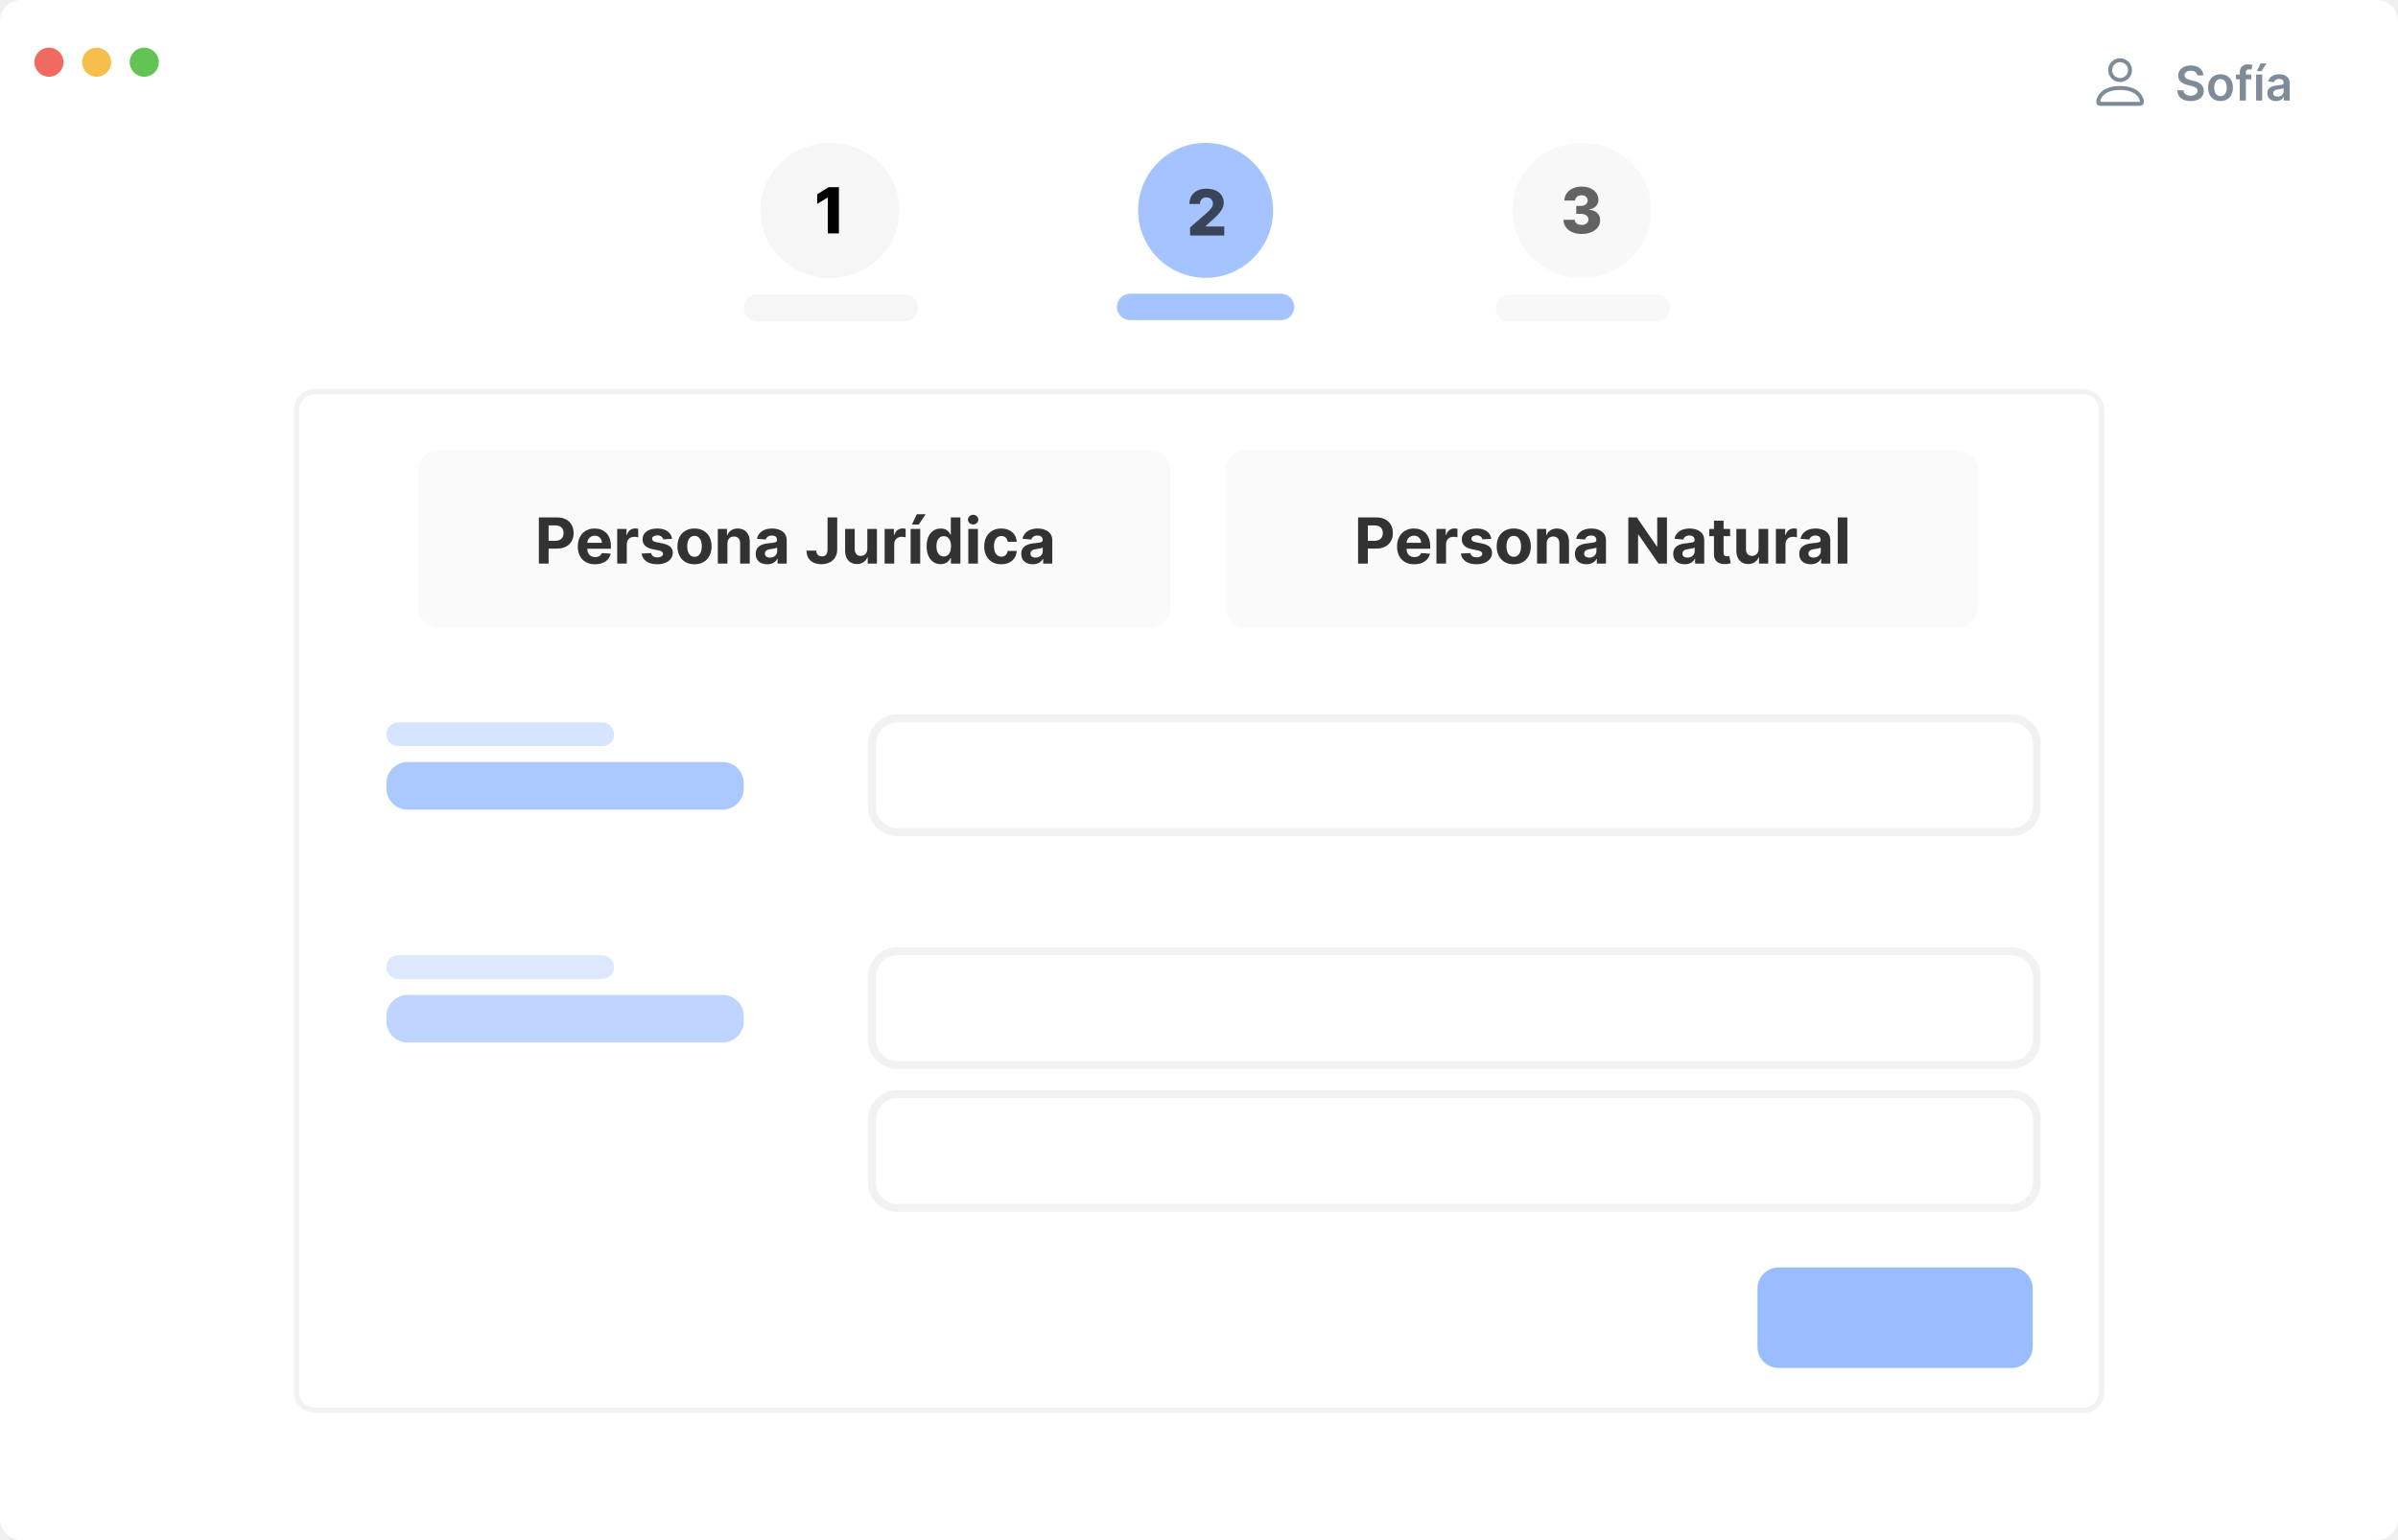
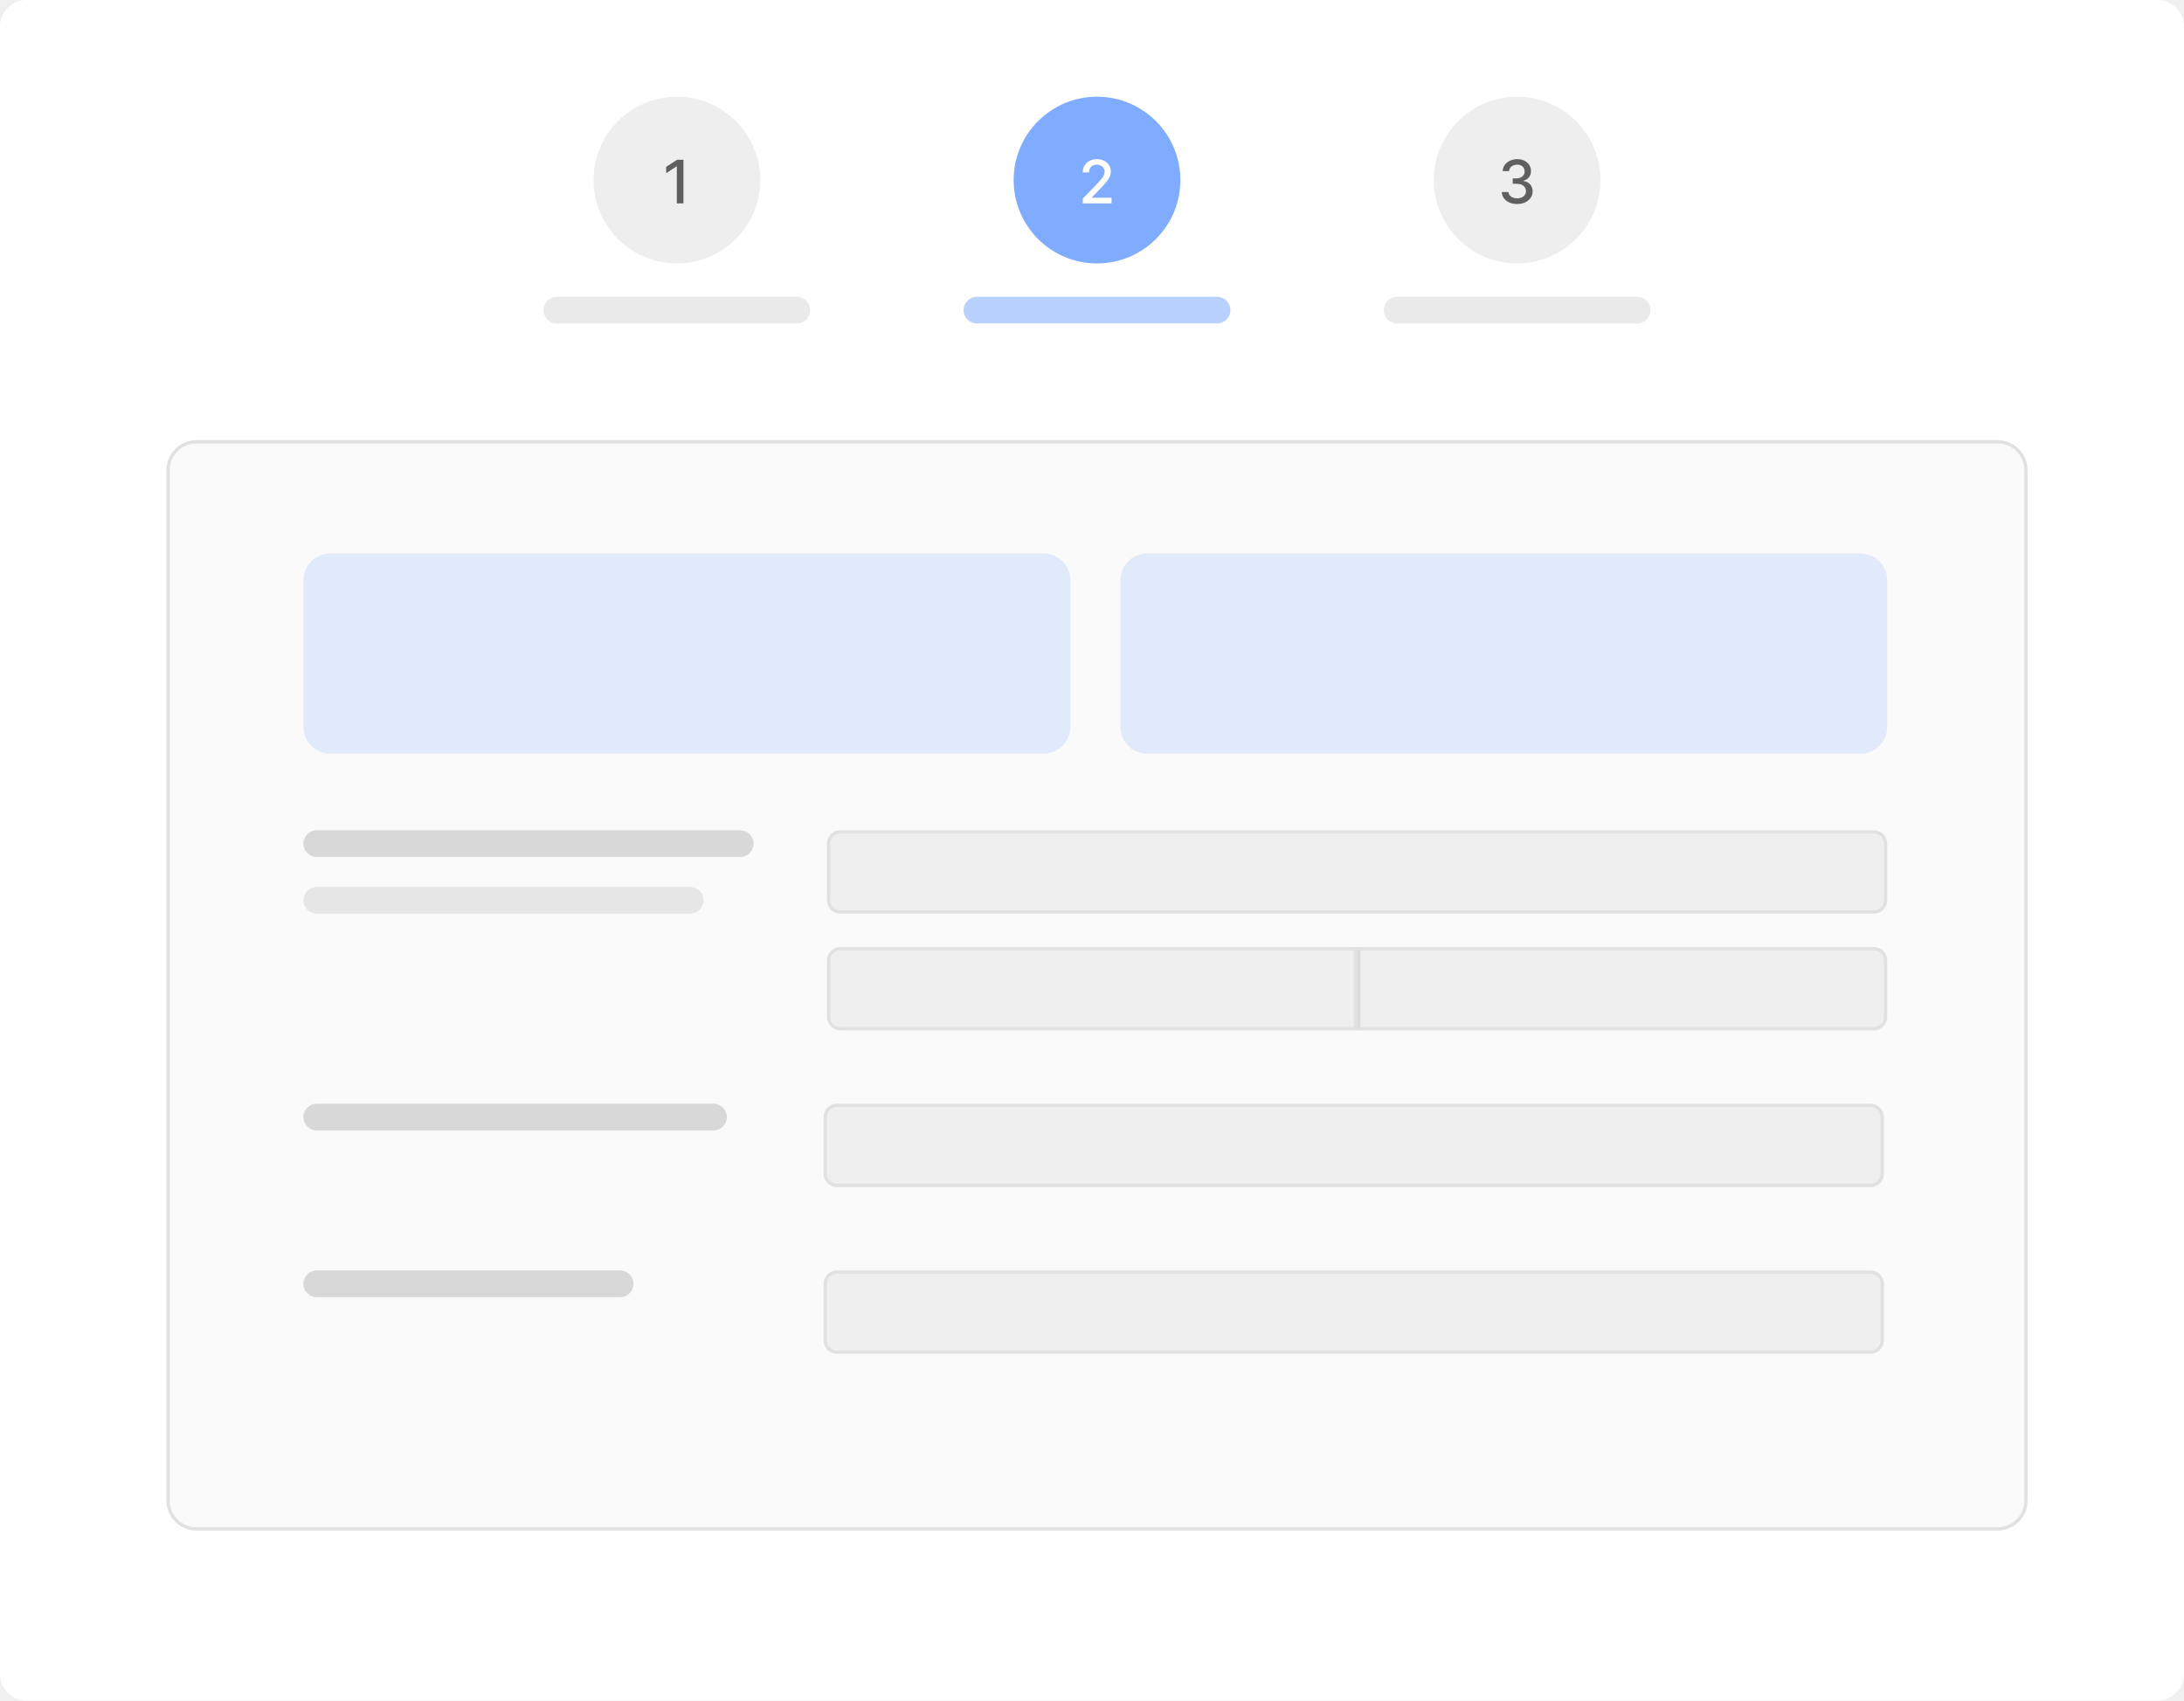
- <svg xmlns="http://www.w3.org/2000/svg" width="906" height="582" viewBox="0 0 906 582" fill="none">
-   <path d="M369.076 354H371.052V350.314H373.14C375.66 350.314 377.013 348.801 377.013 346.702C377.013 344.62 375.676 343.091 373.167 343.091H369.076V354ZM371.052 348.689V344.742H372.863C374.344 344.742 374.999 345.541 374.999 346.702C374.999 347.864 374.344 348.689 372.874 348.689H371.052ZM382.096 354.16C384.493 354.16 386.016 352.471 386.016 349.941C386.016 347.406 384.493 345.712 382.096 345.712C379.699 345.712 378.175 347.406 378.175 349.941C378.175 352.471 379.699 354.16 382.096 354.16ZM382.106 352.615C380.78 352.615 380.13 351.433 380.13 349.936C380.13 348.439 380.78 347.24 382.106 347.24C383.411 347.24 384.061 348.439 384.061 349.936C384.061 351.433 383.411 352.615 382.106 352.615ZM387.653 354H389.581V349.19C389.581 348.151 390.364 347.416 391.424 347.416C391.749 347.416 392.154 347.475 392.319 347.528V345.754C392.143 345.722 391.84 345.701 391.627 345.701C390.689 345.701 389.906 346.234 389.608 347.182H389.523V345.818H387.653V354ZM400.89 354.16C402.946 354.16 404.256 352.94 404.395 351.203H402.552C402.387 352.082 401.753 352.588 400.906 352.588C399.702 352.588 398.924 351.582 398.924 349.909C398.924 348.258 399.718 347.267 400.906 347.267C401.833 347.267 402.403 347.864 402.552 348.652H404.395C404.262 346.878 402.877 345.712 400.879 345.712C398.482 345.712 396.969 347.443 396.969 349.941C396.969 352.418 398.445 354.16 400.89 354.16ZM409.547 354.16C411.944 354.16 413.467 352.471 413.467 349.941C413.467 347.406 411.944 345.712 409.547 345.712C407.15 345.712 405.627 347.406 405.627 349.941C405.627 352.471 407.15 354.16 409.547 354.16ZM409.558 352.615C408.231 352.615 407.581 351.433 407.581 349.936C407.581 348.439 408.231 347.24 409.558 347.24C410.863 347.24 411.513 348.439 411.513 349.936C411.513 351.433 410.863 352.615 409.558 352.615ZM415.189 354H417.086V352.711H417.197C417.501 353.308 418.135 354.144 419.541 354.144C421.469 354.144 422.913 352.615 422.913 349.92C422.913 347.192 421.427 345.712 419.536 345.712C418.092 345.712 417.49 346.58 417.197 347.171H417.118V343.091H415.189V354ZM417.08 349.909C417.08 348.322 417.762 347.294 419.003 347.294C420.287 347.294 420.947 348.386 420.947 349.909C420.947 351.443 420.276 352.562 419.003 352.562C417.773 352.562 417.08 351.496 417.08 349.909ZM424.552 354H426.481V349.19C426.481 348.151 427.264 347.416 428.324 347.416C428.649 347.416 429.053 347.475 429.218 347.528V345.754C429.043 345.722 428.739 345.701 428.526 345.701C427.589 345.701 426.805 346.234 426.507 347.182H426.422V345.818H424.552V354ZM432.693 354.165C433.977 354.165 434.744 353.563 435.095 352.876H435.159V354H437.013V348.524C437.013 346.362 435.25 345.712 433.689 345.712C431.968 345.712 430.647 346.479 430.221 347.97L432.022 348.226C432.213 347.667 432.757 347.187 433.7 347.187C434.594 347.187 435.085 347.645 435.085 348.45V348.482C435.085 349.036 434.504 349.062 433.06 349.217C431.473 349.387 429.955 349.861 429.955 351.704C429.955 353.313 431.132 354.165 432.693 354.165ZM433.194 352.748C432.389 352.748 431.814 352.381 431.814 351.672C431.814 350.932 432.458 350.623 433.321 350.5C433.827 350.431 434.839 350.303 435.09 350.101V351.065C435.09 351.976 434.355 352.748 433.194 352.748ZM438.952 354H440.88V349.19C440.88 348.151 441.663 347.416 442.723 347.416C443.048 347.416 443.453 347.475 443.618 347.528V345.754C443.442 345.722 443.138 345.701 442.925 345.701C441.988 345.701 441.205 346.234 440.907 347.182H440.821V345.818H438.952V354Z" fill="#7E8C9A" />
-   <path d="M0 8C0 3.582 3.582 0 8 0H898C902.418 0 906 3.582 906 8V574C906 578.418 902.418 582 898 582H8C3.582 582 0 578.418 0 574V8Z" fill="white" />
-   <rect x="112" y="148" width="682" height="385" rx="7" fill="white" fill-opacity="0.4" stroke="#F2F2F2" stroke-width="2" />
-   <path d="M664 487C664 482.582 667.582 479 672 479H760C764.418 479 768 482.582 768 487V509C768 513.418 764.418 517 760 517H672C667.582 517 664 513.418 664 509V487Z" fill="#80ACFF" fill-opacity="0.8" />
-   <circle cx="54.5" cy="23.5" r="5.5" fill="#61C453" />
-   <circle cx="36.5" cy="23.5" r="5.5" fill="#F6BE4B" />
-   <circle cx="18.5" cy="23.5" r="5.5" fill="#EF6A5F" />
-   <path d="M830.178 28.508H832.46C832.415 26.296 830.53 24.73 827.743 24.73C824.994 24.73 822.929 26.277 822.936 28.591C822.936 30.47 824.272 31.55 826.426 32.106L827.915 32.49C829.328 32.848 830.261 33.289 830.267 34.305C830.261 35.424 829.2 36.172 827.653 36.172C826.17 36.172 825.02 35.507 824.924 34.133H822.591C822.687 36.734 824.623 38.198 827.672 38.198C830.811 38.198 832.633 36.632 832.639 34.325C832.633 32.055 830.76 31.02 828.791 30.553L827.564 30.246C826.49 29.991 825.326 29.537 825.339 28.444C825.346 27.459 826.228 26.737 827.711 26.737C829.123 26.737 830.057 27.396 830.178 28.508ZM838.934 38.192C841.81 38.192 843.638 36.166 843.638 33.129C843.638 30.087 841.81 28.054 838.934 28.054C836.057 28.054 834.229 30.087 834.229 33.129C834.229 36.166 836.057 38.192 838.934 38.192ZM838.946 36.338C837.355 36.338 836.575 34.919 836.575 33.123C836.575 31.327 837.355 29.889 838.946 29.889C840.512 29.889 841.292 31.327 841.292 33.123C841.292 34.919 840.512 36.338 838.946 36.338ZM850.575 28.182H848.536V27.408C848.536 26.641 848.856 26.213 849.718 26.213C850.083 26.213 850.39 26.296 850.581 26.354L851.048 24.564C850.748 24.462 850.089 24.296 849.29 24.296C847.584 24.296 846.222 25.273 846.222 27.255V28.182H844.771V29.972H846.222V38H848.536V29.972H850.575V28.182ZM852.387 38H854.701V28.182H852.387V38ZM852.662 26.891H854.394L856.357 23.97H854.094L852.662 26.891ZM859.906 38.198C861.446 38.198 862.367 37.476 862.789 36.651H862.865V38H865.09V31.429C865.09 28.834 862.974 28.054 861.101 28.054C859.036 28.054 857.451 28.974 856.94 30.764L859.1 31.071C859.331 30.4 859.983 29.825 861.114 29.825C862.188 29.825 862.776 30.374 862.776 31.34V31.378C862.776 32.043 862.079 32.075 860.347 32.26C858.442 32.465 856.62 33.033 856.62 35.245C856.62 37.175 858.033 38.198 859.906 38.198ZM860.507 36.498C859.541 36.498 858.851 36.057 858.851 35.207C858.851 34.318 859.625 33.947 860.66 33.8C861.267 33.717 862.482 33.564 862.782 33.321V34.478C862.782 35.571 861.9 36.498 860.507 36.498Z" fill="#7E8C9A" />
-   <path d="M801 31C802.193 31 803.338 30.526 804.182 29.682C805.026 28.838 805.5 27.694 805.5 26.5C805.5 25.306 805.026 24.162 804.182 23.318C803.338 22.474 802.193 22 801 22C799.807 22 798.662 22.474 797.818 23.318C796.974 24.162 796.5 25.306 796.5 26.5C796.5 27.694 796.974 28.838 797.818 29.682C798.662 30.526 799.807 31 801 31V31ZM804 26.5C804 27.296 803.684 28.059 803.121 28.621C802.559 29.184 801.796 29.5 801 29.5C800.204 29.5 799.441 29.184 798.879 28.621C798.316 28.059 798 27.296 798 26.5C798 25.704 798.316 24.941 798.879 24.379C799.441 23.816 800.204 23.5 801 23.5C801.796 23.5 802.559 23.816 803.121 24.379C803.684 24.941 804 25.704 804 26.5V26.5ZM810 38.5C810 40 808.5 40 808.5 40H793.5C793.5 40 792 40 792 38.5C792 37 793.5 32.5 801 32.5C808.5 32.5 810 37 810 38.5ZM808.5 38.494C808.498 38.125 808.269 37.015 807.252 35.998C806.274 35.02 804.434 34 801 34C797.565 34 795.726 35.02 794.748 35.998C793.731 37.015 793.503 38.125 793.5 38.494H808.5Z" fill="#7E8C9A" />
-   <ellipse cx="313.567" cy="79.504" rx="26.289" ry="25.505" fill="#F2F2F2" fill-opacity="0.7" />
-   <rect x="281" y="111.287" width="65.919" height="10.202" rx="5.101" fill="#F2F2F2" fill-opacity="0.7" />
-   <path d="M316.96 70.747H313.048L308.744 73.423V77.071L312.648 74.685H312.75V88.202H316.96V70.747Z" fill="black" />
-   <ellipse cx="597.648" cy="79.504" rx="26.289" ry="25.505" fill="#F2F2F2" fill-opacity="0.5" />
-   <rect x="565.081" y="111.287" width="65.919" height="10.202" rx="5.101" fill="#F2F2F2" fill-opacity="0.5" />
-   <path d="M597.57 88.44C601.661 88.44 604.568 86.276 604.559 83.242C604.568 81.094 603.161 79.56 600.468 79.244V79.108C602.488 78.818 603.92 77.463 603.911 75.503C603.92 72.656 601.346 70.509 597.604 70.509C593.837 70.509 591.093 72.69 591.059 75.793H595.09C595.124 74.6 596.198 73.798 597.604 73.798C598.943 73.798 599.854 74.608 599.846 75.776C599.854 76.986 598.781 77.821 597.229 77.821H595.533V80.821H597.229C598.994 80.821 600.144 81.69 600.127 82.918C600.144 84.153 599.087 85.014 597.587 85.014C596.096 85.014 594.997 84.222 594.954 83.071H590.71C590.744 86.225 593.582 88.44 597.57 88.44Z" fill="black" fill-opacity="0.6" />
-   <circle cx="455.5" cy="79.5" r="25.5" fill="#80ACFF" fill-opacity="0.7" />
-   <rect x="422" y="111" width="67" height="10" rx="5" fill="#80ACFF" fill-opacity="0.7" />
-   <path d="M449.635 89H462.555V85.599H455.481V85.489L457.569 83.562C461.353 80.264 462.342 78.585 462.342 76.582C462.342 73.438 459.777 71.307 455.814 71.307C451.953 71.307 449.37 73.531 449.379 77.085H453.376C453.376 75.508 454.348 74.597 455.797 74.597C457.22 74.597 458.251 75.474 458.251 76.915C458.251 78.219 457.433 79.105 456.001 80.392L449.635 85.966V89Z" fill="black" fill-opacity="0.65" />
-   <rect x="158" y="170" width="284.305" height="67.299" rx="8" fill="#F2F2F2" fill-opacity="0.4" />
-   <rect x="146" y="288" width="135" height="18" rx="8" fill="#80ACFF" fill-opacity="0.65" />
-   <path d="M146 277.5C146 275.015 148.015 273 150.5 273H227.5C229.985 273 232 275.015 232 277.5V277.5C232 279.985 229.985 282 227.5 282H150.5C148.015 282 146 279.985 146 277.5V277.5Z" fill="#CCDEFF" fill-opacity="0.8" />
-   <rect x="146" y="376" width="135" height="18" rx="8" fill="#80ACFF" fill-opacity="0.5" />
-   <path d="M146 365.5C146 363.015 148.015 361 150.5 361H227.5C229.985 361 232 363.015 232 365.5V365.5C232 367.985 229.985 370 227.5 370H150.5C148.015 370 146 367.985 146 365.5V365.5Z" fill="#CCDEFF" fill-opacity="0.7" />
-   <g style="mix-blend-mode:darken" filter="url(#filter0_b_13_744)">
-     <rect x="463" y="170" width="284.305" height="67.299" rx="8" fill="#F2F2F2" fill-opacity="0.4" />
-   </g>
-   <rect x="329.5" y="271.5" width="440" height="43" rx="9.5" fill="white" fill-opacity="0.4" stroke="#F2F2F2" stroke-width="3" />
-   <rect x="329.5" y="359.5" width="440" height="43" rx="9.5" fill="white" fill-opacity="0.4" stroke="#F2F2F2" stroke-width="3" />
-   <rect x="329.5" y="413.5" width="440" height="43" rx="9.5" fill="white" fill-opacity="0.4" stroke="#F2F2F2" stroke-width="3" />
-   <path d="M203.58 213H207.27V207.341H210.372C214.386 207.341 216.722 204.946 216.722 201.46C216.722 197.991 214.429 195.545 210.466 195.545H203.58V213ZM207.27 204.384V198.562H209.759C211.889 198.562 212.92 199.722 212.92 201.46C212.92 203.19 211.889 204.384 209.776 204.384H207.27ZM224.805 213.256C228.044 213.256 230.226 211.679 230.737 209.25L227.379 209.028C227.013 210.026 226.075 210.545 224.865 210.545C223.05 210.545 221.899 209.344 221.899 207.392V207.384H230.814V206.386C230.814 201.938 228.121 199.739 224.661 199.739C220.808 199.739 218.311 202.474 218.311 206.514C218.311 210.665 220.774 213.256 224.805 213.256ZM221.899 205.134C221.976 203.642 223.109 202.449 224.72 202.449C226.297 202.449 227.388 203.574 227.396 205.134H221.899ZM233.183 213H236.814V205.594C236.814 203.983 237.99 202.875 239.592 202.875C240.095 202.875 240.786 202.96 241.126 203.071V199.849C240.803 199.773 240.351 199.722 239.984 199.722C238.518 199.722 237.317 200.574 236.839 202.193H236.703V199.909H233.183V213ZM253.896 203.642C253.572 201.23 251.629 199.739 248.322 199.739C244.972 199.739 242.765 201.29 242.773 203.812C242.765 205.773 244.001 207.043 246.558 207.554L248.825 208.006C249.967 208.236 250.487 208.653 250.504 209.31C250.487 210.085 249.643 210.639 248.373 210.639C247.077 210.639 246.217 210.085 245.995 209.02L242.424 209.207C242.765 211.713 244.896 213.256 248.364 213.256C251.756 213.256 254.185 211.526 254.194 208.943C254.185 207.051 252.95 205.918 250.41 205.398L248.04 204.92C246.822 204.656 246.37 204.239 246.379 203.608C246.37 202.824 247.256 202.312 248.381 202.312C249.643 202.312 250.393 203.003 250.572 203.847L253.896 203.642ZM262.395 213.256C266.366 213.256 268.838 210.537 268.838 206.506C268.838 202.449 266.366 199.739 262.395 199.739C258.423 199.739 255.952 202.449 255.952 206.506C255.952 210.537 258.423 213.256 262.395 213.256ZM262.412 210.443C260.58 210.443 259.642 208.764 259.642 206.48C259.642 204.196 260.58 202.509 262.412 202.509C264.21 202.509 265.148 204.196 265.148 206.48C265.148 208.764 264.21 210.443 262.412 210.443ZM274.83 205.432C274.838 203.744 275.844 202.756 277.31 202.756C278.767 202.756 279.645 203.71 279.636 205.312V213H283.267V204.665C283.267 201.614 281.477 199.739 278.75 199.739C276.807 199.739 275.401 200.693 274.812 202.219H274.659V199.909H271.199V213H274.83V205.432ZM289.862 213.247C291.796 213.247 293.049 212.403 293.688 211.185H293.79V213H297.234V204.17C297.234 201.051 294.592 199.739 291.677 199.739C288.54 199.739 286.478 201.239 285.975 203.625L289.333 203.898C289.58 203.028 290.356 202.389 291.66 202.389C292.896 202.389 293.603 203.011 293.603 204.085V204.136C293.603 204.98 292.708 205.091 290.433 205.312C287.842 205.551 285.515 206.42 285.515 209.344C285.515 211.935 287.364 213.247 289.862 213.247ZM290.901 210.741C289.785 210.741 288.984 210.222 288.984 209.224C288.984 208.202 289.827 207.699 291.106 207.52C291.898 207.409 293.194 207.222 293.629 206.932V208.321C293.629 209.693 292.495 210.741 290.901 210.741ZM312.662 195.545V207.716C312.653 209.395 311.903 210.281 310.54 210.281C309.253 210.281 308.418 209.48 308.392 208.091H304.719C304.702 211.577 307.19 213.239 310.352 213.239C313.889 213.239 316.301 211.099 316.31 207.716V195.545H312.662ZM327.688 207.426C327.696 209.182 326.494 210.102 325.19 210.102C323.818 210.102 322.932 209.139 322.923 207.597V199.909H319.293V208.244C319.301 211.304 321.091 213.17 323.724 213.17C325.693 213.17 327.108 212.156 327.696 210.622H327.832V213H331.318V199.909H327.688V207.426ZM334.222 213H337.853V205.594C337.853 203.983 339.029 202.875 340.631 202.875C341.134 202.875 341.825 202.96 342.165 203.071V199.849C341.842 199.773 341.39 199.722 341.023 199.722C339.558 199.722 338.356 200.574 337.879 202.193H337.742V199.909H334.222V213ZM344.043 213H347.673V199.909H344.043V213ZM344.562 198.222H347.128L349.727 194.344H346.369L344.562 198.222ZM355.406 213.213C357.519 213.213 358.619 211.994 359.121 210.903H359.275V213H362.854V195.545H359.232V202.108H359.121C358.636 201.043 357.587 199.739 355.397 199.739C352.525 199.739 350.096 201.972 350.096 206.472C350.096 210.852 352.423 213.213 355.406 213.213ZM356.556 210.324C354.775 210.324 353.803 208.739 353.803 206.455C353.803 204.188 354.758 202.628 356.556 202.628C358.32 202.628 359.309 204.119 359.309 206.455C359.309 208.79 358.303 210.324 356.556 210.324ZM365.839 213H369.47V199.909H365.839V213ZM367.663 198.222C368.746 198.222 369.632 197.395 369.632 196.381C369.632 195.375 368.746 194.548 367.663 194.548C366.589 194.548 365.703 195.375 365.703 196.381C365.703 197.395 366.589 198.222 367.663 198.222ZM378.293 213.256C381.779 213.256 383.969 211.21 384.14 208.202H380.714C380.501 209.599 379.58 210.384 378.336 210.384C376.64 210.384 375.54 208.96 375.54 206.455C375.54 203.983 376.648 202.568 378.336 202.568C379.665 202.568 380.518 203.446 380.714 204.75H384.14C383.987 201.724 381.694 199.739 378.276 199.739C374.305 199.739 371.85 202.491 371.85 206.506C371.85 210.486 374.262 213.256 378.293 213.256ZM390.197 213.247C392.132 213.247 393.385 212.403 394.024 211.185H394.126V213H397.57V204.17C397.57 201.051 394.928 199.739 392.013 199.739C388.876 199.739 386.814 201.239 386.311 203.625L389.669 203.898C389.916 203.028 390.692 202.389 391.996 202.389C393.232 202.389 393.939 203.011 393.939 204.085V204.136C393.939 204.98 393.044 205.091 390.768 205.312C388.178 205.551 385.851 206.42 385.851 209.344C385.851 211.935 387.7 213.247 390.197 213.247ZM391.237 210.741C390.121 210.741 389.32 210.222 389.32 209.224C389.32 208.202 390.163 207.699 391.442 207.52C392.234 207.409 393.53 207.222 393.964 206.932V208.321C393.964 209.693 392.831 210.741 391.237 210.741Z" fill="black" fill-opacity="0.8" />
-   <path d="M513.103 213H516.793V207.341H519.896C523.91 207.341 526.245 204.946 526.245 201.46C526.245 197.991 523.952 195.545 519.989 195.545H513.103V213ZM516.793 204.384V198.562H519.282C521.413 198.562 522.444 199.722 522.444 201.46C522.444 203.19 521.413 204.384 519.299 204.384H516.793ZM534.329 213.256C537.567 213.256 539.749 211.679 540.261 209.25L536.903 209.028C536.536 210.026 535.599 210.545 534.388 210.545C532.573 210.545 531.423 209.344 531.423 207.392V207.384H540.337V206.386C540.337 201.938 537.644 199.739 534.184 199.739C530.332 199.739 527.835 202.474 527.835 206.514C527.835 210.665 530.298 213.256 534.329 213.256ZM531.423 205.134C531.499 203.642 532.633 202.449 534.244 202.449C535.82 202.449 536.911 203.574 536.92 205.134H531.423ZM542.707 213H546.337V205.594C546.337 203.983 547.513 202.875 549.116 202.875C549.619 202.875 550.309 202.96 550.65 203.071V199.849C550.326 199.773 549.874 199.722 549.508 199.722C548.042 199.722 546.84 200.574 546.363 202.193H546.227V199.909H542.707V213ZM563.419 203.642C563.095 201.23 561.152 199.739 557.845 199.739C554.496 199.739 552.288 201.29 552.297 203.812C552.288 205.773 553.524 207.043 556.081 207.554L558.348 208.006C559.49 208.236 560.01 208.653 560.027 209.31C560.01 210.085 559.166 210.639 557.896 210.639C556.601 210.639 555.74 210.085 555.518 209.02L551.947 209.207C552.288 211.713 554.419 213.256 557.888 213.256C561.28 213.256 563.709 211.526 563.717 208.943C563.709 207.051 562.473 205.918 559.933 205.398L557.564 204.92C556.345 204.656 555.893 204.239 555.902 203.608C555.893 202.824 556.78 202.312 557.905 202.312C559.166 202.312 559.916 203.003 560.095 203.847L563.419 203.642ZM571.918 213.256C575.89 213.256 578.362 210.537 578.362 206.506C578.362 202.449 575.89 199.739 571.918 199.739C567.947 199.739 565.475 202.449 565.475 206.506C565.475 210.537 567.947 213.256 571.918 213.256ZM571.935 210.443C570.103 210.443 569.165 208.764 569.165 206.48C569.165 204.196 570.103 202.509 571.935 202.509C573.734 202.509 574.671 204.196 574.671 206.48C574.671 208.764 573.734 210.443 571.935 210.443ZM584.353 205.432C584.362 203.744 585.367 202.756 586.833 202.756C588.29 202.756 589.168 203.71 589.16 205.312V213H592.79V204.665C592.79 201.614 591.001 199.739 588.273 199.739C586.33 199.739 584.924 200.693 584.336 202.219H584.183V199.909H580.722V213H584.353V205.432ZM599.385 213.247C601.32 213.247 602.572 212.403 603.212 211.185H603.314V213H606.757V204.17C606.757 201.051 604.115 199.739 601.2 199.739C598.064 199.739 596.001 201.239 595.499 203.625L598.857 203.898C599.104 203.028 599.879 202.389 601.183 202.389C602.419 202.389 603.126 203.011 603.126 204.085V204.136C603.126 204.98 602.232 205.091 599.956 205.312C597.365 205.551 595.038 206.42 595.038 209.344C595.038 211.935 596.888 213.247 599.385 213.247ZM600.425 210.741C599.308 210.741 598.507 210.222 598.507 209.224C598.507 208.202 599.351 207.699 600.629 207.52C601.422 207.409 602.717 207.222 603.152 206.932V208.321C603.152 209.693 602.018 210.741 600.425 210.741ZM629.796 195.545H626.123V206.523H625.969L618.435 195.545H615.197V213H618.887V202.014H619.015L626.609 213H629.796V195.545ZM636.51 213.247C638.445 213.247 639.697 212.403 640.337 211.185H640.439V213H643.882V204.17C643.882 201.051 641.24 199.739 638.325 199.739C635.189 199.739 633.126 201.239 632.624 203.625L635.982 203.898C636.229 203.028 637.004 202.389 638.308 202.389C639.544 202.389 640.251 203.011 640.251 204.085V204.136C640.251 204.98 639.357 205.091 637.081 205.312C634.49 205.551 632.163 206.42 632.163 209.344C632.163 211.935 634.013 213.247 636.51 213.247ZM637.55 210.741C636.433 210.741 635.632 210.222 635.632 209.224C635.632 208.202 636.476 207.699 637.754 207.52C638.547 207.409 639.842 207.222 640.277 206.932V208.321C640.277 209.693 639.143 210.741 637.55 210.741ZM653.662 199.909H651.199V196.773H647.568V199.909H645.778V202.636H647.568V209.455C647.551 212.02 649.298 213.29 651.932 213.179C652.869 213.145 653.534 212.957 653.901 212.838L653.33 210.136C653.151 210.17 652.767 210.256 652.426 210.256C651.702 210.256 651.199 209.983 651.199 208.977V202.636H653.662V199.909ZM664.422 207.426C664.43 209.182 663.229 210.102 661.925 210.102C660.553 210.102 659.666 209.139 659.658 207.597V199.909H656.027V208.244C656.036 211.304 657.825 213.17 660.459 213.17C662.428 213.17 663.842 212.156 664.43 210.622H664.567V213H668.053V199.909H664.422V207.426ZM670.957 213H674.587V205.594C674.587 203.983 675.763 202.875 677.366 202.875C677.869 202.875 678.559 202.96 678.9 203.071V199.849C678.576 199.773 678.124 199.722 677.758 199.722C676.292 199.722 675.09 200.574 674.613 202.193H674.477V199.909H670.957V213ZM684.135 213.247C686.07 213.247 687.322 212.403 687.962 211.185H688.064V213H691.507V204.17C691.507 201.051 688.865 199.739 685.95 199.739C682.814 199.739 680.751 201.239 680.249 203.625L683.607 203.898C683.854 203.028 684.629 202.389 685.933 202.389C687.169 202.389 687.876 203.011 687.876 204.085V204.136C687.876 204.98 686.982 205.091 684.706 205.312C682.115 205.551 679.788 206.42 679.788 209.344C679.788 211.935 681.638 213.247 684.135 213.247ZM685.175 210.741C684.058 210.741 683.257 210.222 683.257 209.224C683.257 208.202 684.101 207.699 685.379 207.52C686.172 207.409 687.467 207.222 687.902 206.932V208.321C687.902 209.693 686.768 210.741 685.175 210.741ZM697.955 195.545H694.324V213H697.955V195.545Z" fill="black" fill-opacity="0.8" />
-   <defs>
-     <filter id="filter0_b_13_744" x="459" y="166" width="292.305" height="75.299" filterUnits="userSpaceOnUse" color-interpolation-filters="sRGB">
-       <feFlood flood-opacity="0" result="BackgroundImageFix" />
-       <feGaussianBlur in="BackgroundImage" stdDeviation="2" />
-       <feComposite in2="SourceAlpha" operator="in" result="effect1_backgroundBlur_13_744" />
-       <feBlend mode="normal" in="SourceGraphic" in2="effect1_backgroundBlur_13_744" result="shape" />
-     </filter>
-   </defs>
+ <svg xmlns="http://www.w3.org/2000/svg" width="655" height="510" viewBox="0 0 655 510" fill="none">
+   <rect width="655" height="510" rx="8" fill="white" />
+   <rect x="50.397" y="132.5" width="557.205" height="326" rx="8.5" fill="#F2F2F2" fill-opacity="0.4" stroke="#E1E1E3" />
+   <rect x="91" y="166" width="230" height="60" rx="8" fill="#80ACFF" fill-opacity="0.2" />
+   <rect x="336" y="166" width="230" height="60" rx="8" fill="#80ACFF" fill-opacity="0.2" />
+   <rect x="163" y="89" width="80" height="8" rx="4" fill="#C4C4C4" fill-opacity="0.35" />
+   <rect opacity="0.8" x="91" y="249" width="135" height="8" rx="4" fill="#C4C4C4" fill-opacity="0.8" />
+   <rect opacity="0.8" x="91" y="266" width="120" height="8" rx="4" fill="#C4C4C4" fill-opacity="0.45" />
+   <rect opacity="0.8" x="91" y="331" width="127" height="8" rx="4" fill="#C4C4C4" fill-opacity="0.8" />
+   <rect x="248.5" y="249.5" width="317" height="24" rx="3.5" fill="#C4C4C4" fill-opacity="0.2" stroke="#E1E1E3" />
+   <rect x="247.5" y="331.5" width="317" height="24" rx="3.5" fill="#C4C4C4" fill-opacity="0.2" stroke="#E1E1E3" />
+   <rect opacity="0.8" x="91" y="381" width="99" height="8" rx="4" fill="#C4C4C4" fill-opacity="0.8" />
+   <rect x="247.5" y="381.5" width="317" height="24" rx="3.5" fill="#C4C4C4" fill-opacity="0.2" stroke="#E1E1E3" />
+   <path d="M248.5 288C248.5 286.067 250.067 284.5 252 284.5H407.5V308.5H252C250.067 308.5 248.5 306.933 248.5 305V288Z" fill="#C4C4C4" fill-opacity="0.2" stroke="#E1E1E3" />
+   <path d="M406.5 284.5H562C563.933 284.5 565.5 286.067 565.5 288V305C565.5 306.933 563.933 308.5 562 308.5H406.5V284.5Z" fill="#C4C4C4" fill-opacity="0.2" stroke="#E1E1E3" />
+   <rect x="289" y="89" width="80" height="8" rx="4" fill="#80ACFF" fill-opacity="0.55" />
+   <rect x="415" y="89" width="80" height="8" rx="4" fill="#C4C4C4" fill-opacity="0.35" />
+   <circle cx="329" cy="54" r="25" fill="#80ACFF" />
+   <circle cx="455" cy="54" r="25" fill="#C4C4C4" fill-opacity="0.3" />
+   <circle cx="203" cy="54" r="25" fill="#C4C4C4" fill-opacity="0.3" />
+   <path d="M204.972 47.909V61H202.99V49.891H202.914L199.782 51.936V50.044L203.048 47.909H204.972Z" fill="black" fill-opacity="0.6" />
+   <path d="M455.016 61.179C454.138 61.179 453.354 61.028 452.664 60.725C451.978 60.423 451.434 60.003 451.034 59.466C450.637 58.925 450.424 58.298 450.395 57.587H452.402C452.427 57.974 452.557 58.311 452.792 58.597C453.03 58.878 453.341 59.095 453.725 59.249C454.108 59.402 454.534 59.479 455.003 59.479C455.519 59.479 455.975 59.389 456.371 59.21C456.772 59.031 457.085 58.782 457.311 58.462C457.537 58.139 457.65 57.766 457.65 57.344C457.65 56.905 457.537 56.519 457.311 56.187C457.089 55.85 456.763 55.586 456.333 55.394C455.907 55.202 455.391 55.106 454.786 55.106H453.68V53.496H454.786C455.272 53.496 455.698 53.408 456.064 53.234C456.435 53.059 456.725 52.816 456.934 52.505C457.142 52.19 457.247 51.821 457.247 51.399C457.247 50.994 457.155 50.643 456.972 50.344C456.793 50.042 456.537 49.805 456.205 49.635C455.877 49.465 455.489 49.379 455.042 49.379C454.615 49.379 454.217 49.458 453.846 49.616C453.48 49.769 453.181 49.991 452.951 50.281C452.721 50.566 452.598 50.909 452.581 51.31H450.669C450.691 50.602 450.9 49.98 451.296 49.443C451.696 48.906 452.225 48.486 452.881 48.184C453.537 47.881 454.266 47.73 455.067 47.73C455.907 47.73 456.631 47.894 457.24 48.222C457.854 48.546 458.327 48.979 458.659 49.52C458.996 50.061 459.162 50.653 459.158 51.297C459.162 52.03 458.958 52.652 458.544 53.163C458.135 53.675 457.59 54.018 456.908 54.193V54.295C457.777 54.427 458.451 54.772 458.928 55.33C459.409 55.889 459.648 56.581 459.644 57.408C459.648 58.128 459.448 58.773 459.043 59.344C458.642 59.916 458.095 60.365 457.4 60.693C456.706 61.017 455.911 61.179 455.016 61.179Z" fill="black" fill-opacity="0.6" />
+   <path d="M324.74 61V59.568L329.169 54.979C329.642 54.48 330.032 54.043 330.339 53.668C330.65 53.289 330.882 52.929 331.036 52.588C331.189 52.247 331.266 51.885 331.266 51.501C331.266 51.067 331.164 50.692 330.959 50.376C330.755 50.057 330.475 49.812 330.122 49.641C329.768 49.467 329.37 49.379 328.926 49.379C328.458 49.379 328.049 49.475 327.699 49.667C327.35 49.859 327.081 50.129 326.894 50.479C326.706 50.828 326.613 51.237 326.613 51.706H324.727C324.727 50.909 324.91 50.212 325.277 49.616C325.643 49.019 326.146 48.557 326.785 48.229C327.424 47.896 328.151 47.73 328.965 47.73C329.787 47.73 330.512 47.894 331.138 48.222C331.769 48.546 332.261 48.989 332.615 49.552C332.968 50.11 333.145 50.741 333.145 51.444C333.145 51.93 333.054 52.405 332.87 52.869C332.691 53.334 332.378 53.852 331.931 54.423C331.483 54.989 330.861 55.678 330.064 56.487L327.463 59.21V59.306H333.356V61H324.74Z" fill="white" />
</svg>
